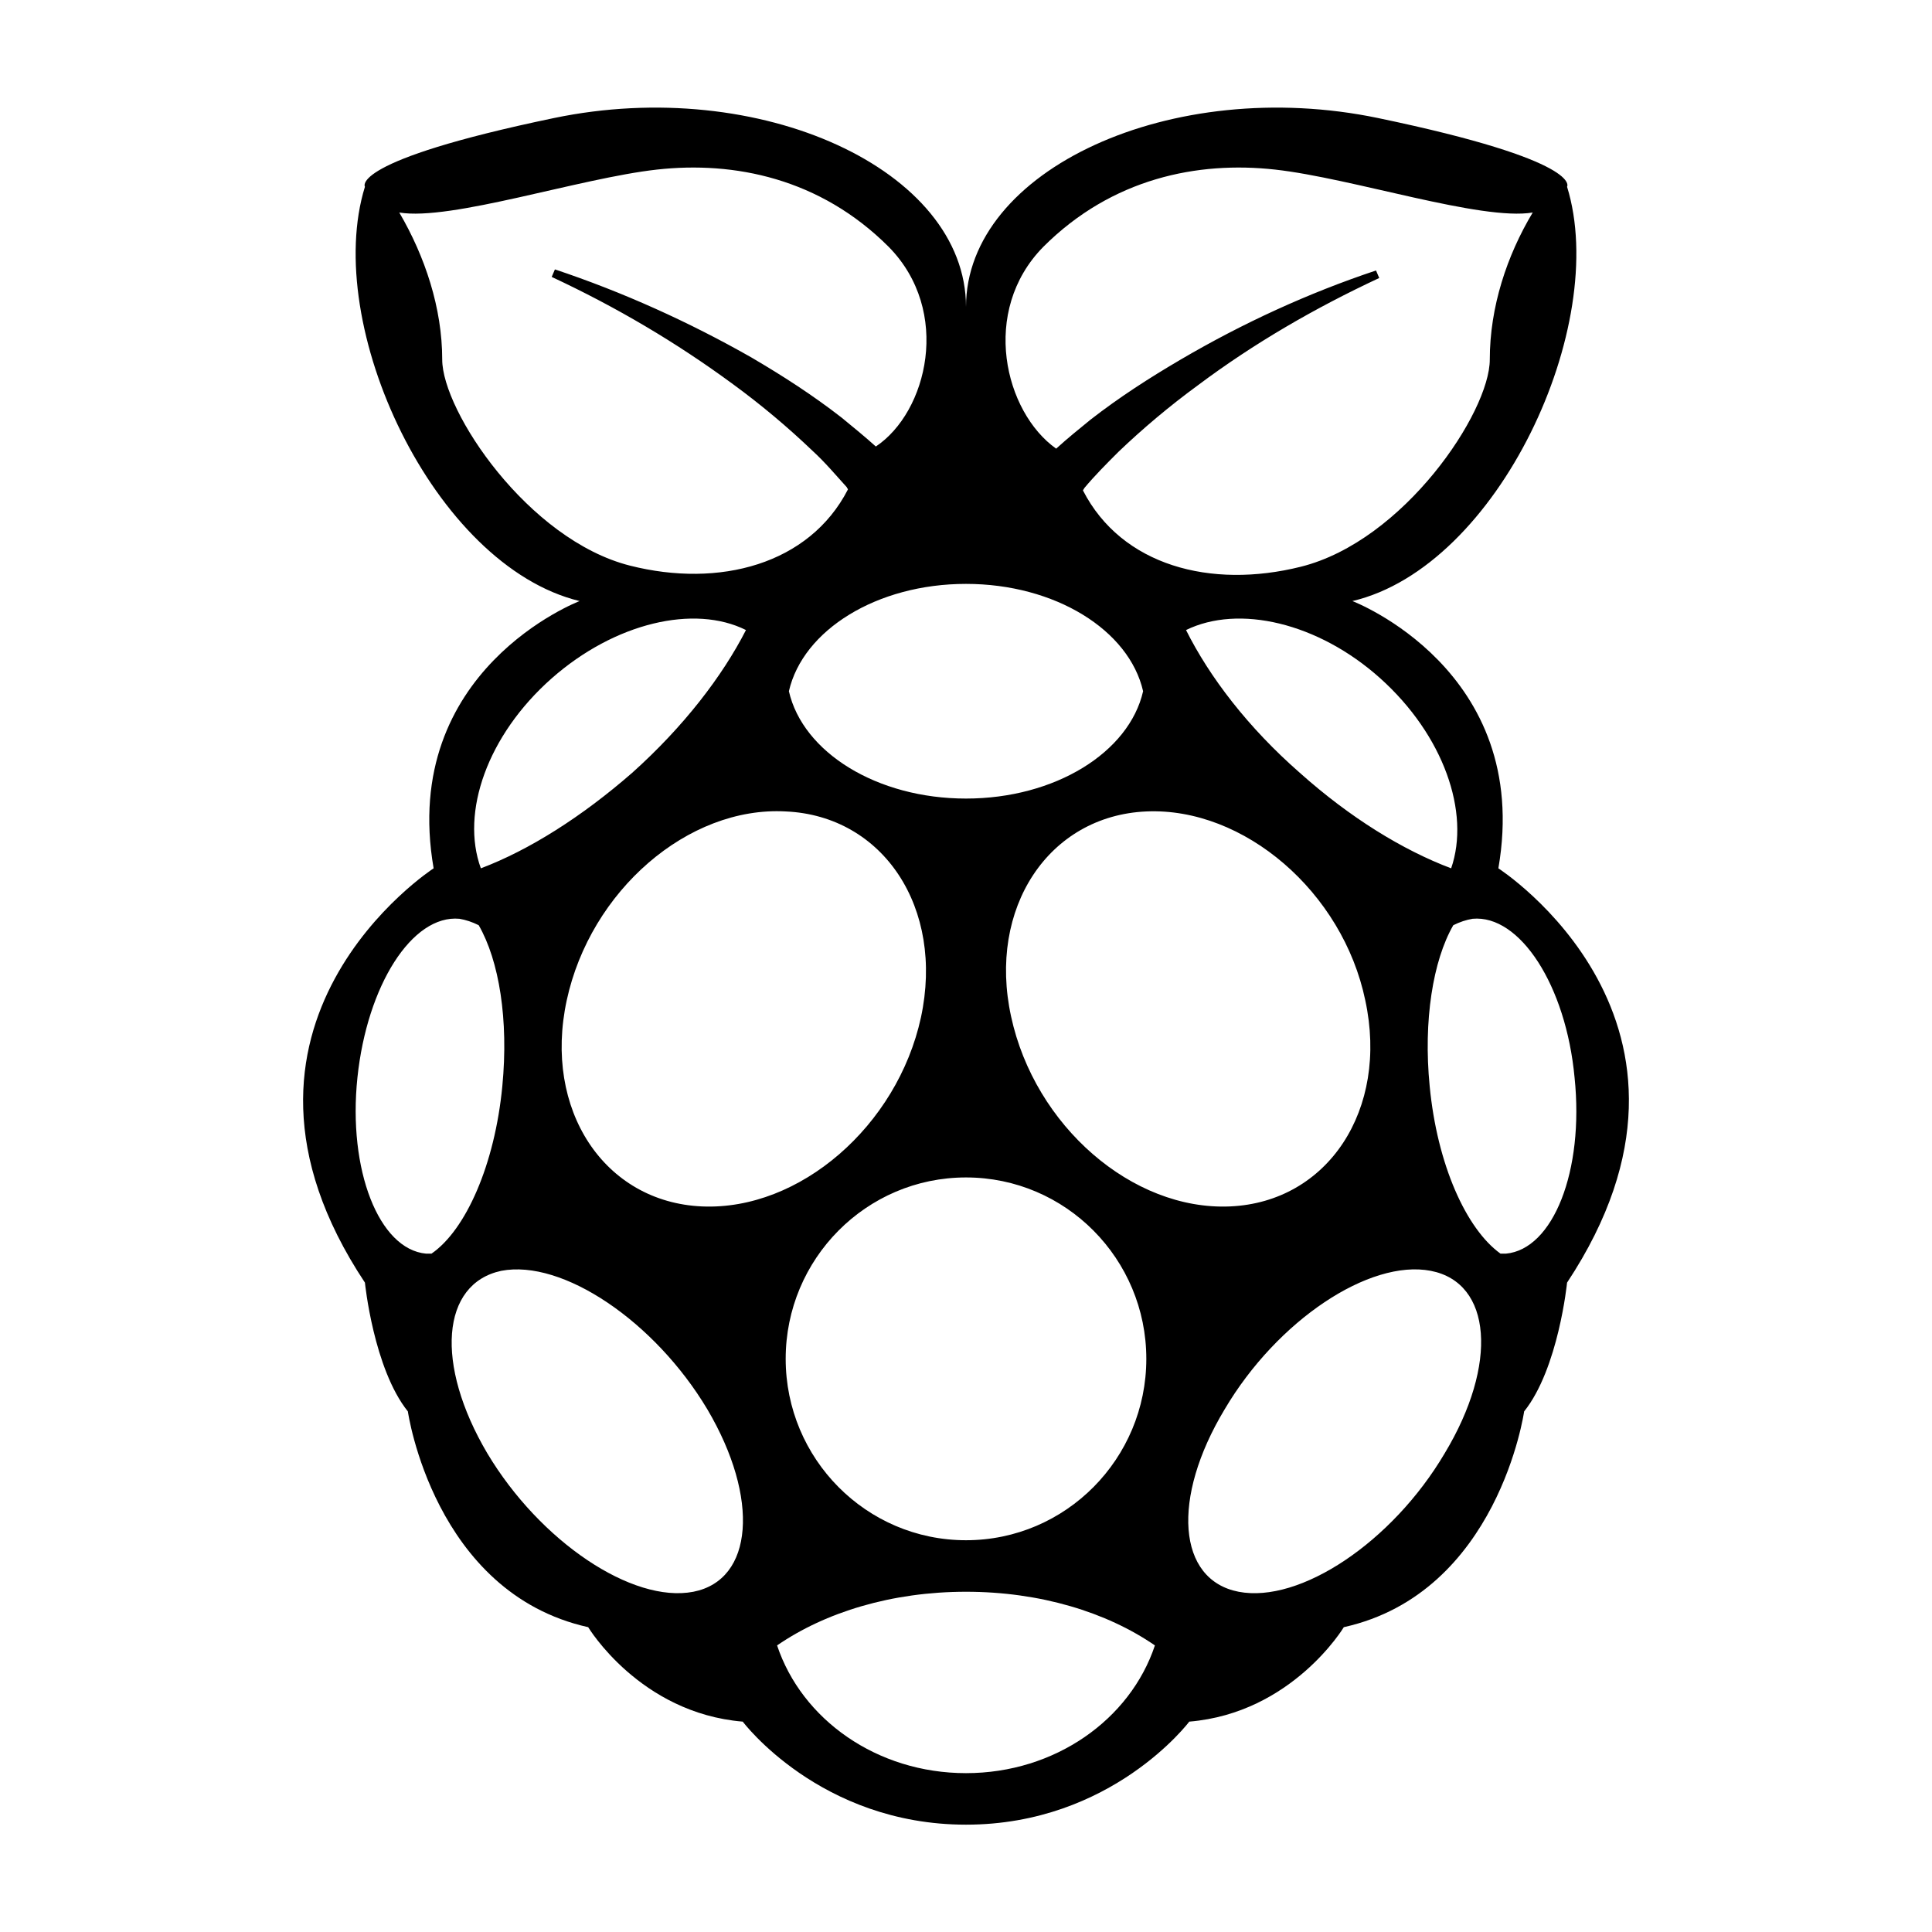
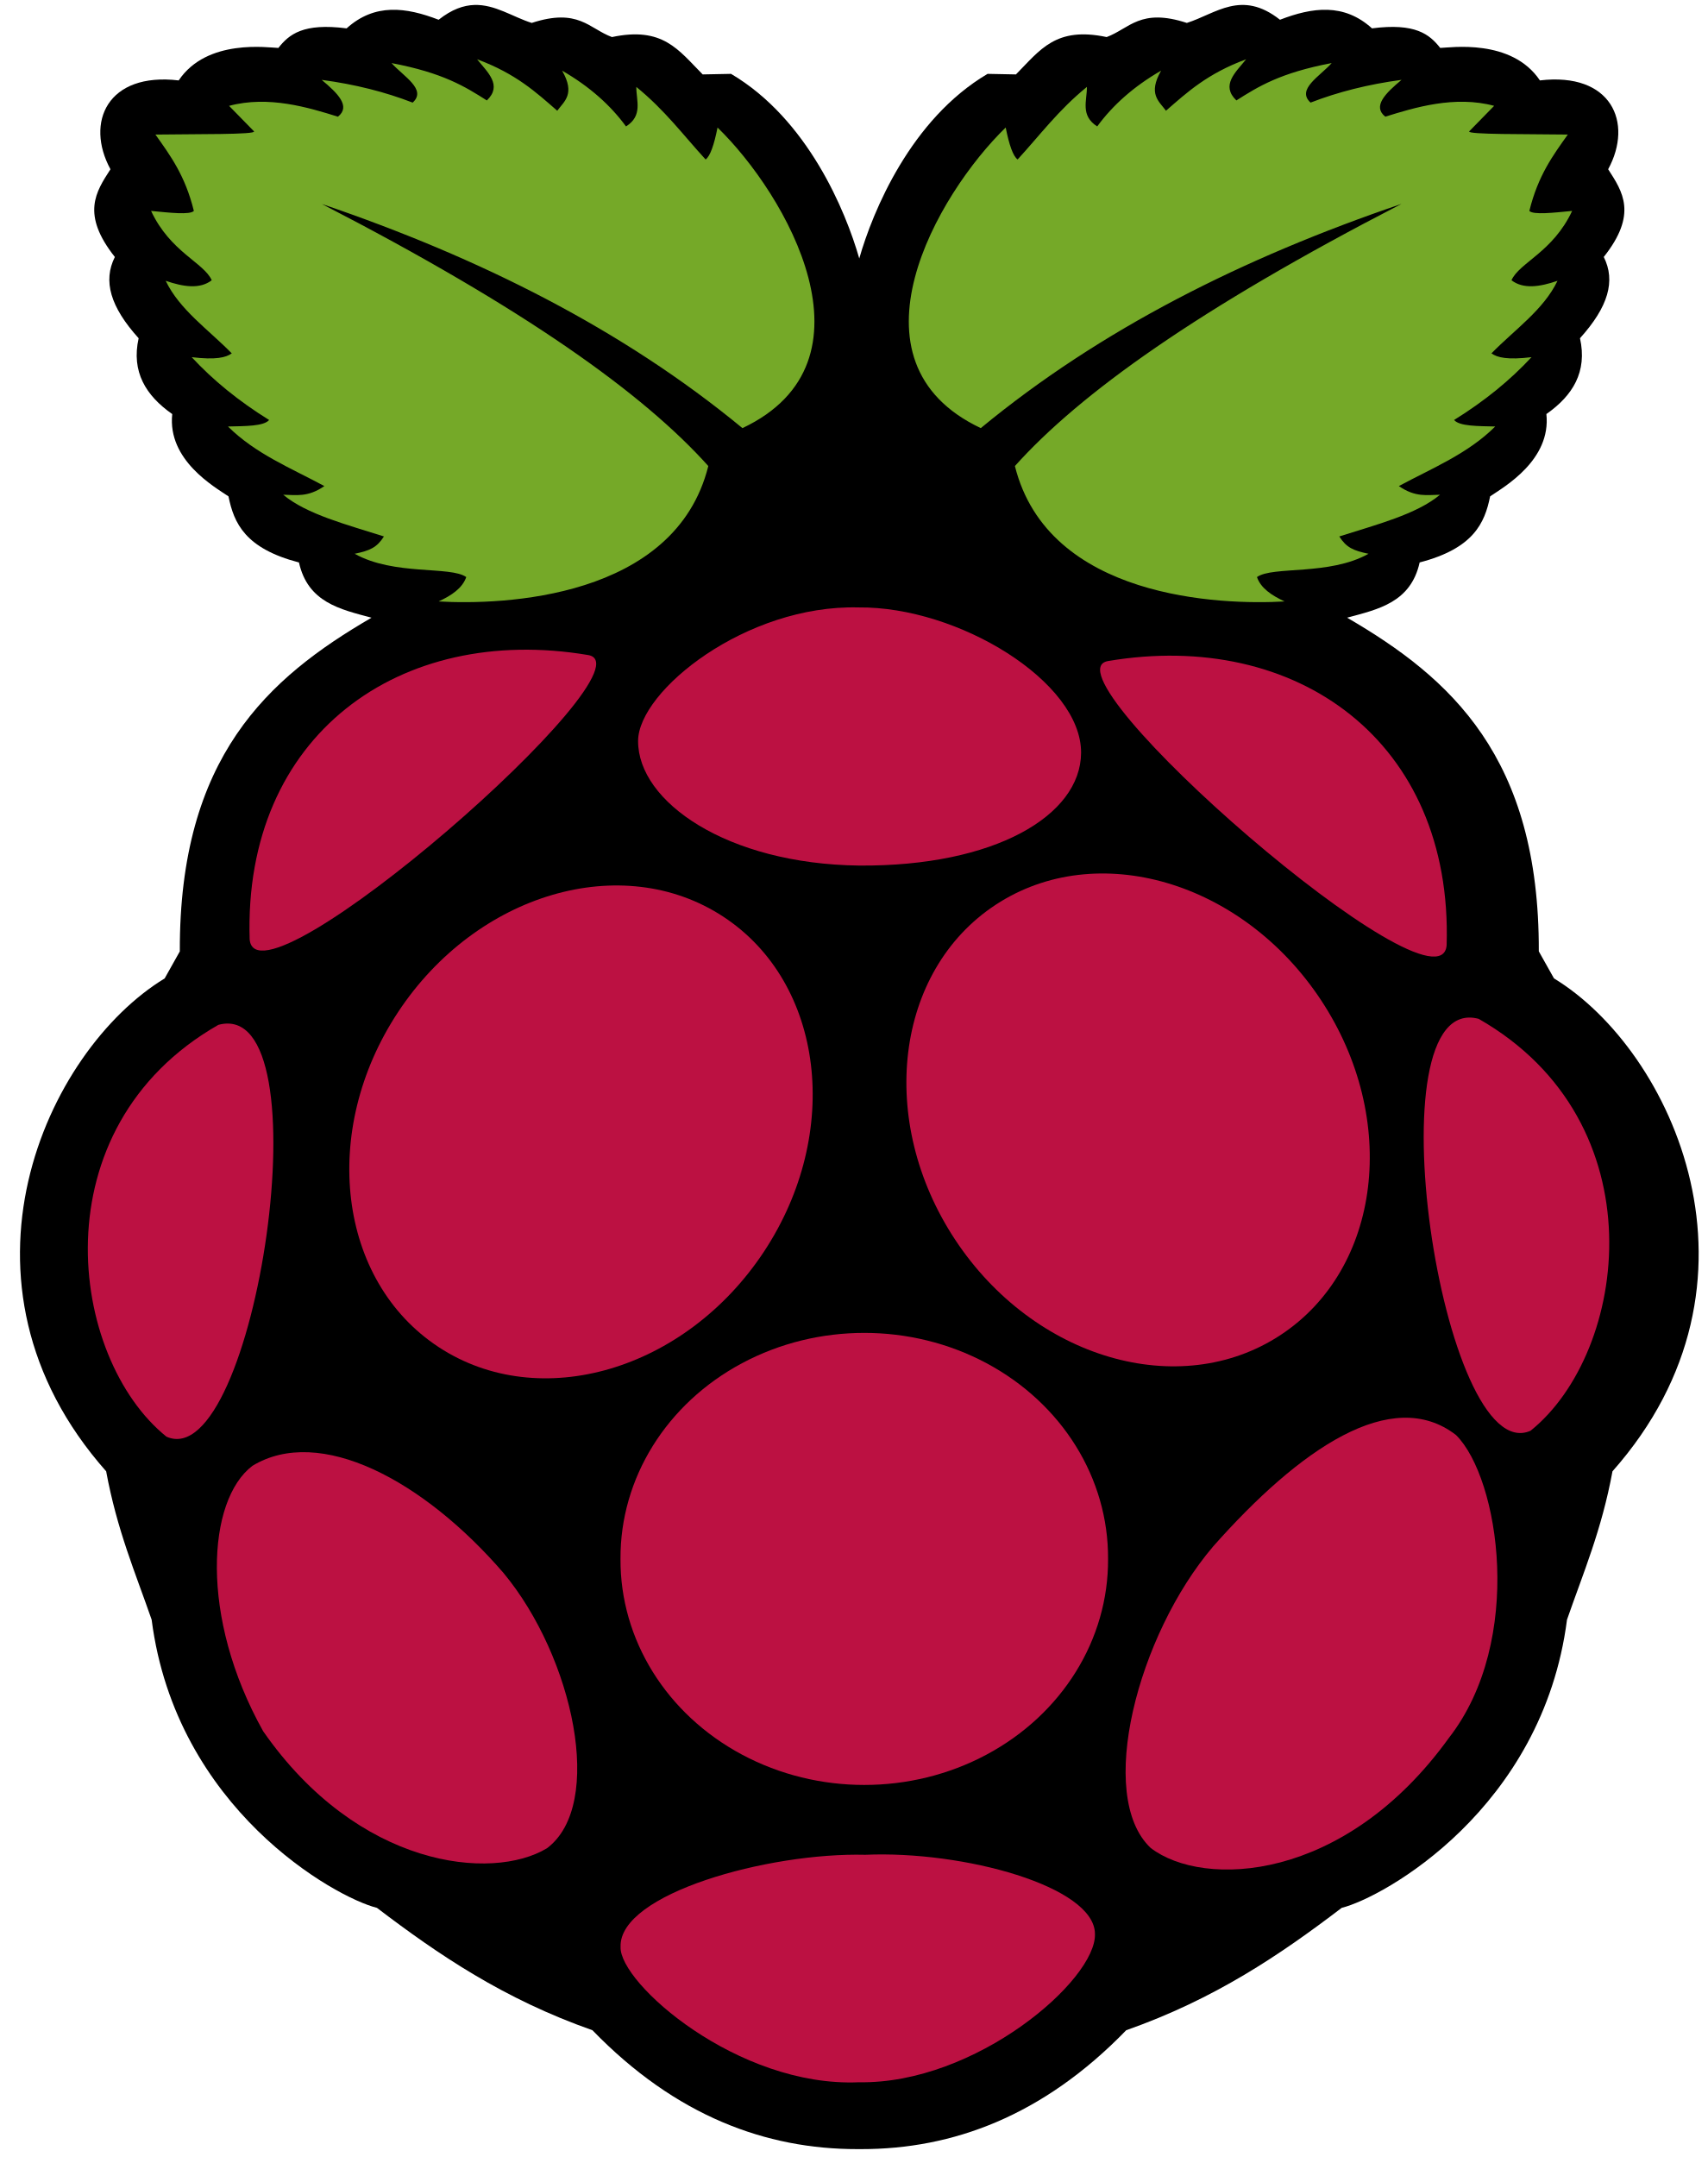
- <svg xmlns="http://www.w3.org/2000/svg" width="18" height="18" viewBox="0 0 18 18">
-   <path d="M13.96 8.09C14.28 6.24 12.6 5.6 12.6 5.6C13.96 5.28 15 3.03 14.6 1.74C14.6 1.74 14.76 1.5 12.84 1.1C10.92 0.7 9 1.58 9 2.86C9 1.58 7.08 0.7 5.16 1.1C3.24 1.5 3.4 1.74 3.4 1.74C3 3.03 4.04 5.27 5.4 5.6C5.4 5.6 3.72 6.24 4.04 8.09C4.04 8.09 1.8 9.54 3.4 11.95C3.4 11.95 3.48 12.75 3.8 13.15C3.8 13.15 4.04 14.84 5.48 15.16C5.48 15.16 5.96 15.96 6.92 16.04C6.92 16.04 7.64 17 9 17C10.36 17 11.08 16.04 11.08 16.04C12.04 15.96 12.52 15.16 12.52 15.16C13.96 14.84 14.2 13.15 14.2 13.15C14.52 12.75 14.6 11.95 14.6 11.95C16.2 9.53 13.96 8.09 13.96 8.09ZM12.86 6.32C13.45 6.85 13.7 7.57 13.52 8.09C13.07 7.92 12.58 7.62 12.11 7.2C11.63 6.78 11.27 6.31 11.05 5.87C11.54 5.63 12.28 5.8 12.86 6.32ZM9.72 2.3C10.36 1.66 11.16 1.5 11.88 1.58C12.6 1.66 13.8 2.06 14.28 1.98C14.04 2.38 13.88 2.86 13.88 3.35C13.88 3.84 13.08 5.04 12.12 5.28C11.28 5.49 10.45 5.27 10.09 4.57C10.09 4.56 10.1 4.56 10.1 4.55C10.2 4.43 10.31 4.32 10.42 4.21C10.65 3.99 10.9 3.78 11.16 3.59C11.68 3.2 12.25 2.87 12.85 2.59L12.82 2.52C12.19 2.73 11.58 3.01 11 3.35C10.71 3.52 10.43 3.7 10.16 3.91C10.05 4 9.95 4.08 9.84 4.18C9.36 3.84 9.13 2.9 9.72 2.3ZM10.65 6.44C10.52 7.01 9.83 7.44 9 7.44C8.17 7.44 7.48 7.01 7.35 6.44C7.48 5.87 8.17 5.44 9 5.44C9.83 5.44 10.52 5.87 10.65 6.44ZM10.68 12.66C10.68 13.59 9.93 14.35 9 14.35C8.07 14.35 7.32 13.59 7.32 12.66C7.32 11.73 8.07 10.97 9 10.97C9.93 10.97 10.68 11.73 10.68 12.66ZM4.12 3.35C4.12 2.87 3.96 2.39 3.72 1.98C4.2 2.06 5.4 1.66 6.12 1.58C6.84 1.5 7.64 1.66 8.28 2.3C8.87 2.9 8.64 3.84 8.16 4.16C8.06 4.07 7.95 3.98 7.84 3.89C7.57 3.68 7.29 3.5 7 3.33C6.42 3 5.8 2.72 5.17 2.51L5.14 2.58C5.74 2.86 6.3 3.19 6.83 3.58C7.09 3.77 7.34 3.98 7.57 4.2C7.69 4.31 7.79 4.43 7.89 4.54C7.89 4.55 7.9 4.55 7.9 4.56C7.54 5.26 6.7 5.48 5.87 5.27C4.92 5.03 4.12 3.83 4.12 3.35ZM5.14 6.32C5.73 5.8 6.47 5.63 6.95 5.87C6.73 6.3 6.37 6.77 5.89 7.2C5.42 7.61 4.93 7.92 4.48 8.09C4.29 7.57 4.54 6.85 5.14 6.32ZM4.02 11.68C4 11.68 3.99 11.68 3.97 11.68C3.53 11.64 3.24 10.9 3.33 10.04C3.42 9.18 3.84 8.52 4.28 8.56C4.34 8.57 4.4 8.59 4.46 8.62C4.65 8.95 4.74 9.5 4.68 10.12C4.61 10.85 4.34 11.46 4.02 11.68ZM6.46 14.83C5.89 14.94 5.03 14.36 4.54 13.54C4.05 12.71 4.11 11.96 4.67 11.84C5.24 11.73 6.1 12.31 6.59 13.13C7.08 13.96 7.02 14.72 6.46 14.83ZM6.54 11.24C5.63 11.2 5.06 10.34 5.28 9.32C5.5 8.3 6.41 7.51 7.32 7.56C8.23 7.6 8.8 8.46 8.58 9.48C8.36 10.49 7.45 11.28 6.54 11.24ZM9 16.52C8.17 16.52 7.47 16.02 7.24 15.33C7.69 15.02 8.31 14.83 9 14.83C9.69 14.83 10.31 15.02 10.76 15.33C10.53 16.02 9.83 16.52 9 16.52ZM9.42 9.47C9.2 8.46 9.77 7.6 10.68 7.56C11.59 7.52 12.51 8.31 12.72 9.32C12.94 10.34 12.37 11.2 11.46 11.24C10.55 11.28 9.64 10.49 9.42 9.47ZM13.46 13.54C12.97 14.37 12.11 14.94 11.54 14.83C10.97 14.72 10.91 13.96 11.41 13.13C11.9 12.3 12.76 11.73 13.33 11.84C13.9 11.95 13.96 12.71 13.46 13.54ZM14.03 11.68C14.01 11.68 14 11.68 13.98 11.68C13.66 11.45 13.39 10.85 13.32 10.12C13.26 9.51 13.35 8.95 13.54 8.62C13.6 8.59 13.66 8.57 13.72 8.56C14.16 8.52 14.59 9.18 14.67 10.04C14.76 10.91 14.47 11.64 14.03 11.68Z" />
+ <svg xmlns="http://www.w3.org/2000/svg" viewBox="0 0 570 720">
+   <path d="m158.38 1.656c-3.619.112-7.517 1.449-11.938 4.938-10.83-4.176-21.33-5.627-30.72 2.875-14.5-1.881-19.212 2-22.782 6.531-3.183-.066-23.819-3.272-33.282 10.844-23.781-2.814-31.297 13.988-22.781 29.656-4.857 7.519-9.889 14.947 1.469 29.281-4.018 7.984-1.527 16.644 7.938 27.125-2.498 11.223 2.412 19.141 11.219 25.312-1.647 15.358 14.084 24.287 18.781 27.469 1.804 8.949 5.563 17.393 23.531 22.062 2.963 13.336 13.762 15.639 24.219 18.438-34.562 20.09-64.201 46.523-64 111.38l-5.062 9.031c-39.63 24.1-75.285 101.56-19.53 164.52 3.642 19.708 9.75 33.864 15.188 49.531 8.134 63.131 61.218 92.692 75.219 96.188 20.517 15.628 42.368 30.457 71.938 40.844 27.875 28.749 58.074 39.706 88.438 39.688.445-0.0.899.005 1.344 0 30.364.019 60.562-10.938 88.438-39.688 29.569-10.387 51.421-25.216 71.938-40.844 14.001-3.496 67.085-33.057 75.219-96.188 5.438-15.667 11.546-29.823 15.188-49.531 55.754-62.965 20.1-140.43-19.531-164.53l-5.07-9.03c.201-64.852-29.438-91.285-64-111.38 10.457-2.798 21.256-5.101 24.219-18.438 17.968-4.67 21.728-13.114 23.531-22.062 4.698-3.181 20.428-12.111 18.781-27.469 8.807-6.172 13.717-14.09 11.219-25.312 9.465-10.481 11.956-19.141 7.938-27.125 11.36-14.328 6.32-21.756 1.47-29.275 8.51-15.668 1-32.47-22.79-29.656-9.46-14.116-30.09-10.91-33.28-10.844-3.57-4.531-8.28-8.412-22.78-6.531-9.39-8.502-19.89-7.051-30.72-2.875-12.86-10.148-21.37-2.013-31.09 1.062-15.57-5.088-19.13 1.881-26.78 4.719-16.98-3.588-22.14 4.224-30.28 12.469l-9.469-.188c-25.611 15.093-38.334 45.826-42.844 61.625-4.512-15.802-17.206-46.535-42.812-61.625l-9.469.188c-8.15-8.245-13.31-16.057-30.29-12.469-7.65-2.838-11.2-9.806-26.78-4.719-6.38-2.018-12.247-6.214-19.156-6z" />
+   <path d="m107.39 68.056c67.948 35.031 107.45 63.369 129.09 87.504-11.082 44.418-68.896 46.445-90.036 45.199 4.328-2.015 7.94-4.428 9.22-8.136-5.304-3.77-24.113-.397-37.244-7.774 5.044-1.045 7.404-2.063 9.763-5.785-12.406-3.957-25.769-7.366-33.628-13.921 4.241.052 8.201.949 13.74-2.893-11.112-5.988-22.969-10.734-32.181-19.887 5.745-.141 11.939-.057 13.74-2.17-10.17-6.301-18.751-13.308-25.854-20.972 8.04.971 11.435.135 13.379-1.266-7.688-7.874-17.418-14.523-22.057-24.226 5.97 2.058 11.431 2.845 15.368-.181-2.612-5.894-13.805-9.37-20.249-23.142 6.284.609 12.95 1.371 14.283 0-2.917-11.884-7.922-18.565-12.831-25.487 13.45-.2 33.828.052 32.905-1.085l-8.316-8.497c13.138-3.537 26.581.568 36.34 3.616 4.382-3.458-.078-7.83-5.424-12.294 11.165 1.491 21.254 4.057 30.373 7.593 4.872-4.399-3.164-8.799-7.051-13.198 17.249 3.273 24.557 7.871 31.82 12.475 5.269-5.051.302-9.343-3.254-13.74 13.006 4.817 19.705 11.036 26.758 17.175 2.391-3.227 6.075-5.592 1.627-13.379 9.234 5.323 16.189 11.595 21.334 18.622 5.713-3.638 3.404-8.613 3.435-13.198 9.597 7.806 15.687 16.114 23.142 24.226 1.502-1.093 2.817-4.802 3.978-10.667 22.895 22.212 55.246 78.158 8.316 100.34-39.94-32.94-87.64-56.883-140.5-74.844z" fill="#75a928" />
+   <path d="m467.92 68.056c-67.94 35.034-107.44 63.364-129.08 87.504 11.082 44.418 68.896 46.445 90.036 45.199-4.328-2.015-7.94-4.428-9.22-8.136 5.304-3.77 24.113-.397 37.244-7.774-5.044-1.045-7.404-2.063-9.763-5.785 12.406-3.957 25.769-7.366 33.628-13.921-4.241.052-8.201.949-13.74-2.893 11.112-5.988 22.969-10.734 32.181-19.887-5.745-.141-11.939-.057-13.74-2.17 10.17-6.301 18.751-13.308 25.854-20.972-8.04.971-11.435.135-13.379-1.266 7.688-7.874 17.418-14.523 22.057-24.226-5.97 2.058-11.431 2.845-15.368-.181 2.612-5.894 13.805-9.37 20.249-23.142-6.284.609-12.95 1.371-14.283 0 2.922-11.889 7.928-18.57 12.836-25.492-13.45-.2-33.828.052-32.905-1.085l8.316-8.497c-13.138-3.537-26.581.568-36.34 3.616-4.382-3.458.078-7.83 5.424-12.294-11.165 1.491-21.254 4.057-30.373 7.593-4.872-4.399 3.164-8.799 7.051-13.198-17.249 3.273-24.557 7.871-31.82 12.475-5.269-5.051-.302-9.343 3.254-13.74-13.006 4.817-19.705 11.036-26.758 17.175-2.391-3.227-6.075-5.592-1.627-13.379-9.234 5.323-16.189 11.595-21.334 18.622-5.713-3.638-3.404-8.613-3.435-13.198-9.597 7.806-15.687 16.114-23.142 24.226-1.502-1.093-2.817-4.802-3.978-10.667-22.895 22.212-55.246 78.158-8.316 100.34 39.919-32.947 87.616-56.888 140.48-74.849z" fill="#75a928" />
+   <g fill="#bc1142">
+     <path d="m365.2 521.85a71.956 66.532 0 1 1 -143.91 0 71.956 66.532 0 1 1 143.91 0z" transform="matrix(1.131107 0 0 1.12805 -43.13914 -68.31098)" />
+     <path d="m262.84 276.65a61.875 28.125 0 1 1 -123.75 0 61.875 28.125 0 1 1 123.75 0z" transform="matrix(.7674168 -1.161311 2.171115 1.422437 -560.8886 217.6886)" />
+     <path d="m262.84 276.65a61.875 28.125 0 1 1 -123.75 0 61.875 28.125 0 1 1 123.75 0z" transform="matrix(-.7674168 -1.161311 -2.171115 1.422437 1134.829 213.6886)" />
+     <path d="m72.91 342.09c36.41-9.76 12.292 150.63-17.333 137.47-32.587-26.21-43.083-102.97 17.333-137.47z" />
+     <path d="m493.68 340.09c-36.414-9.757-12.292 150.64 17.333 137.48 32.587-26.213 43.083-102.98-17.333-137.48z" />
+     <path d="m369.97 220.65c62.835-10.61 115.12 26.722 113.01 94.858-2.067 26.121-136.16-90.969-113.01-94.858z" />
+     <path d="m196.36 218.65c-62.84-10.61-115.12 26.73-113.01 94.86 2.067 26.12 136.16-90.97 113.01-94.86z" />
+     <path d="m286.62 202.76c-37.503-.975-73.495 27.834-73.582 44.544-.105 20.304 29.651 41.093 73.837 41.62 45.123.323 73.916-16.64 74.061-37.594.165-23.74-41.039-48.937-74.317-48.571z" />
+     <path d="m288.91 619.12c32.697-1.427 76.571 10.532 76.657 26.396.543 15.405-39.79 50.211-78.826 49.538-40.427 1.744-80.069-33.116-79.55-45.199-.605-17.716 49.226-31.548 81.719-30.735z" />
+     <path d="m168.14 525.1c23.279 28.046 33.891 77.319 14.464 91.844-18.379 11.088-63.012 6.522-94.736-39.052-21.395-38.242-18.638-77.157-3.616-88.589 22.464-13.684 57.173 4.799 83.889 35.797z" />
+     <path d="m405.02 516.21c-25.187 29.502-39.212 83.31-20.838 100.64 17.568 13.464 64.729 11.582 99.566-36.756 25.296-32.465 16.82-86.682 2.371-101.08-21.464-16.602-52.277 4.645-81.099 37.188z" />
+   </g>
</svg>
